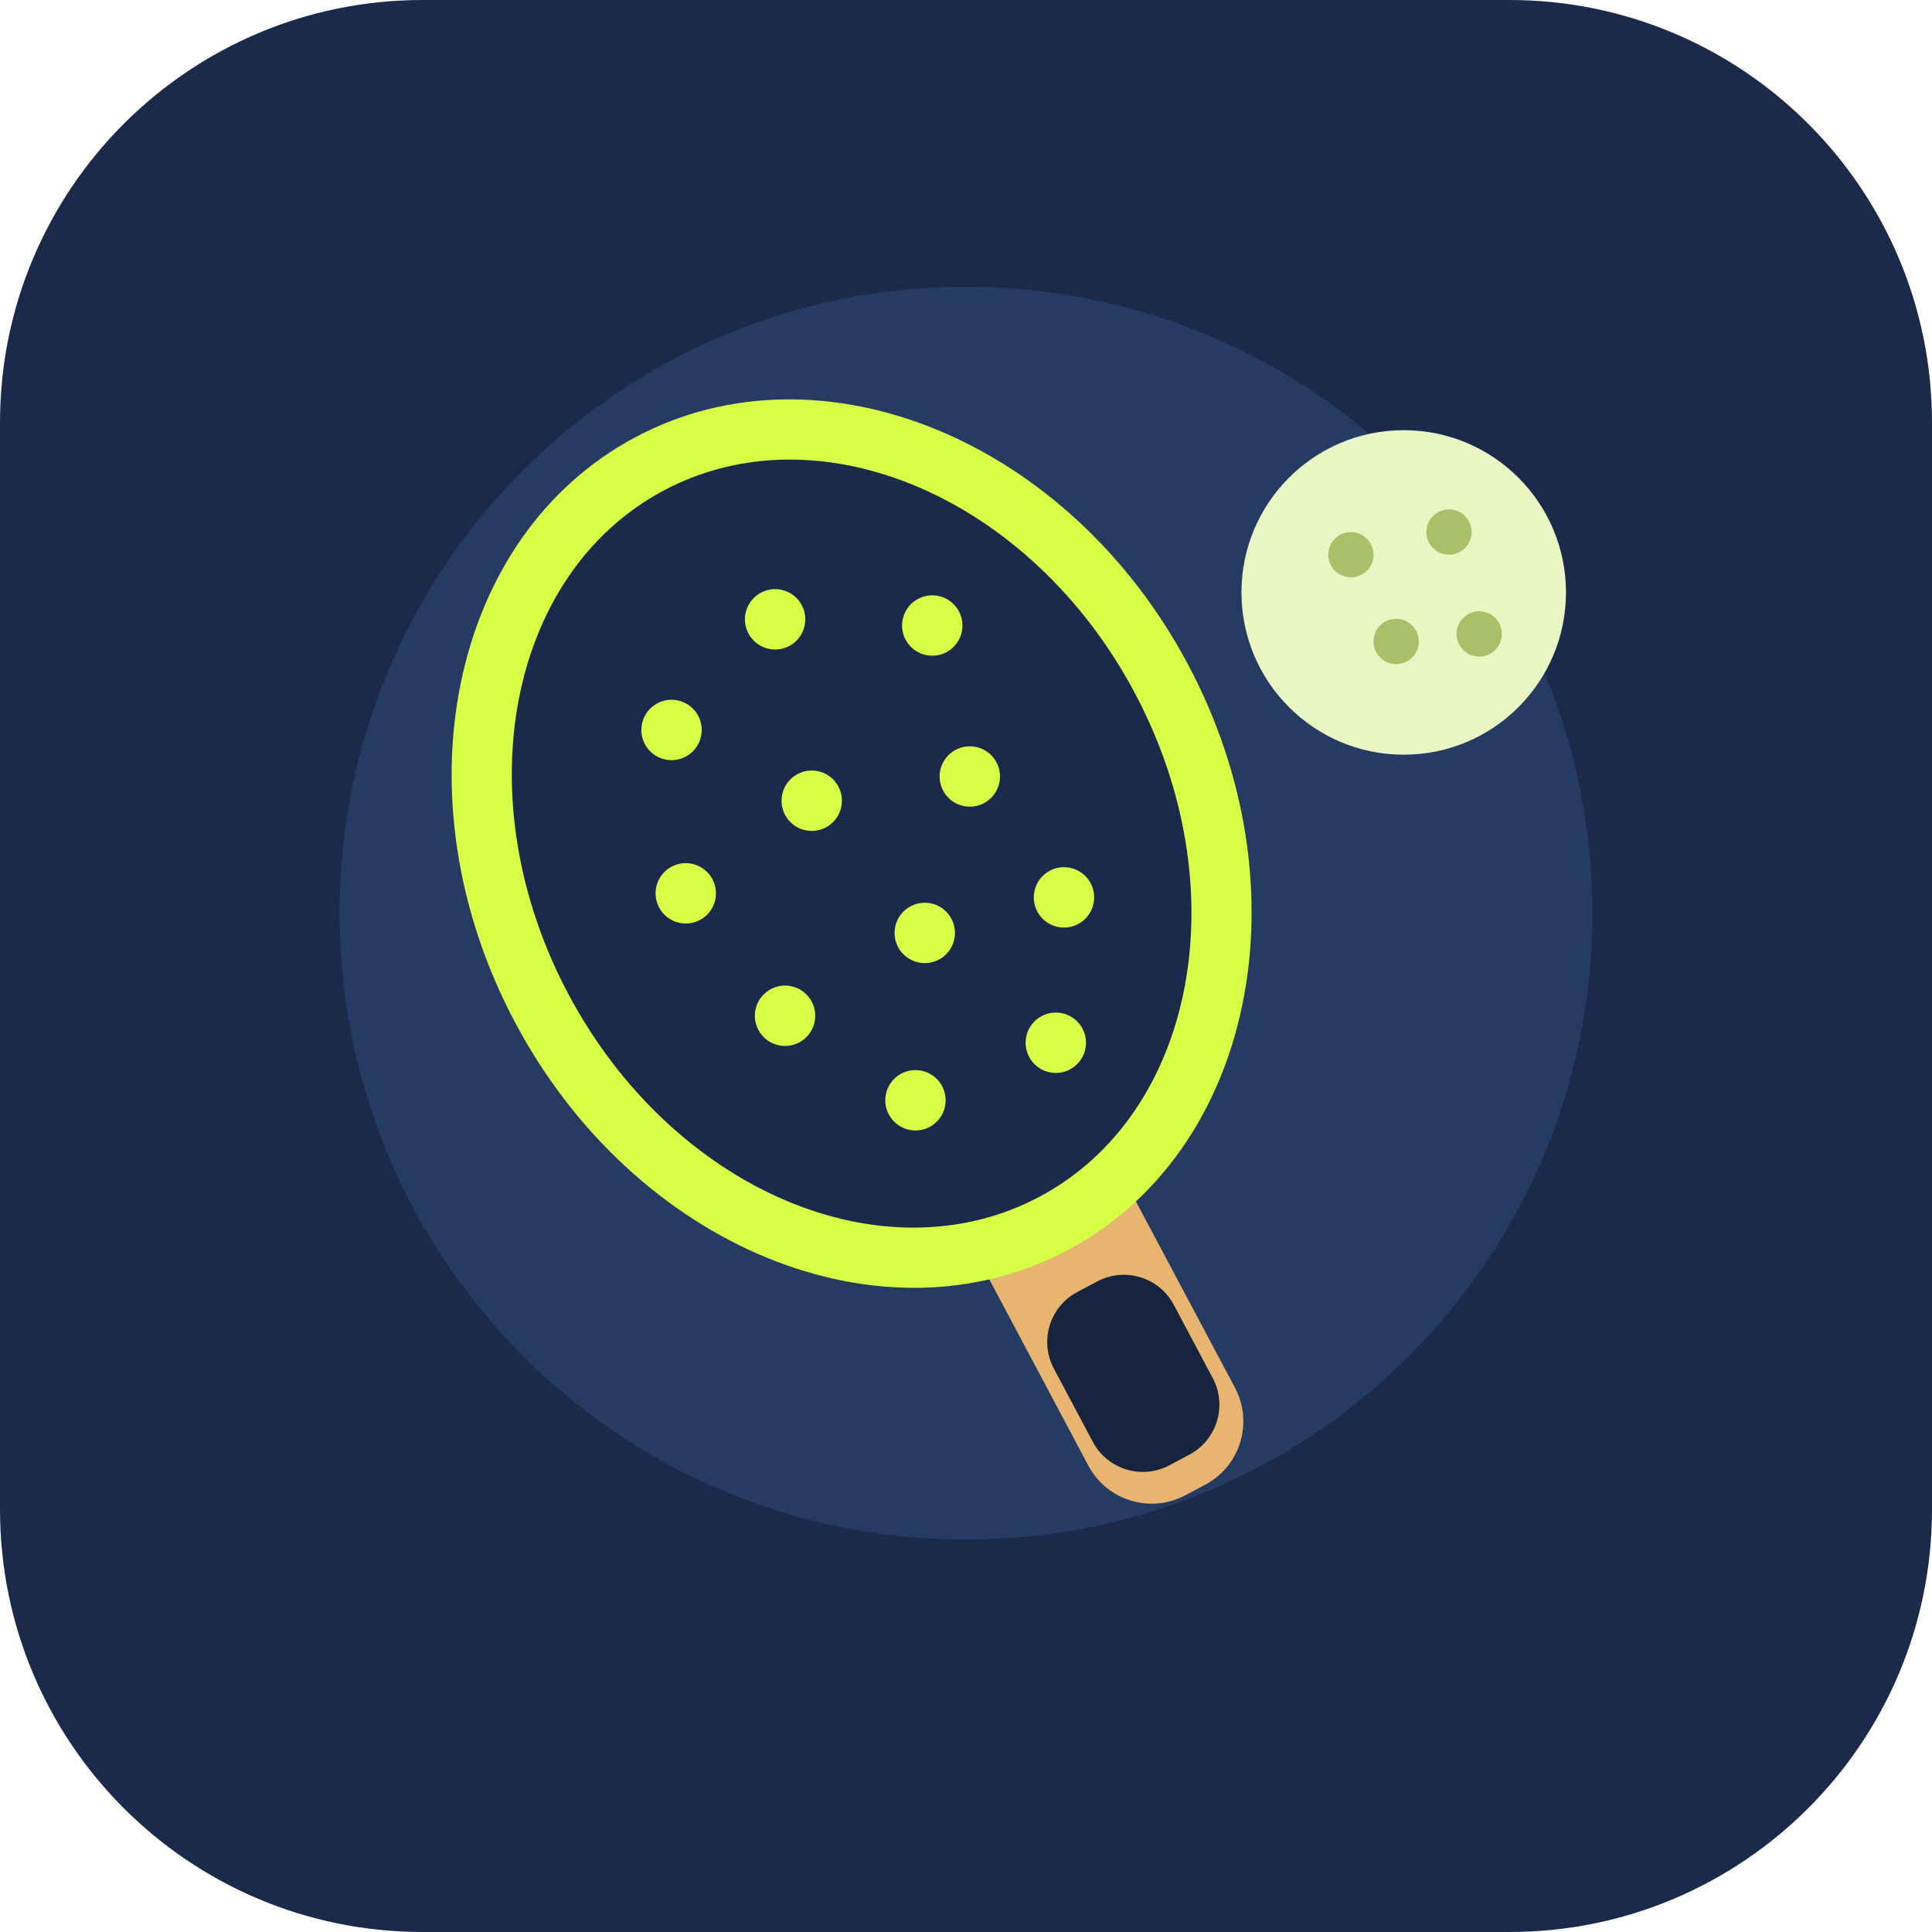
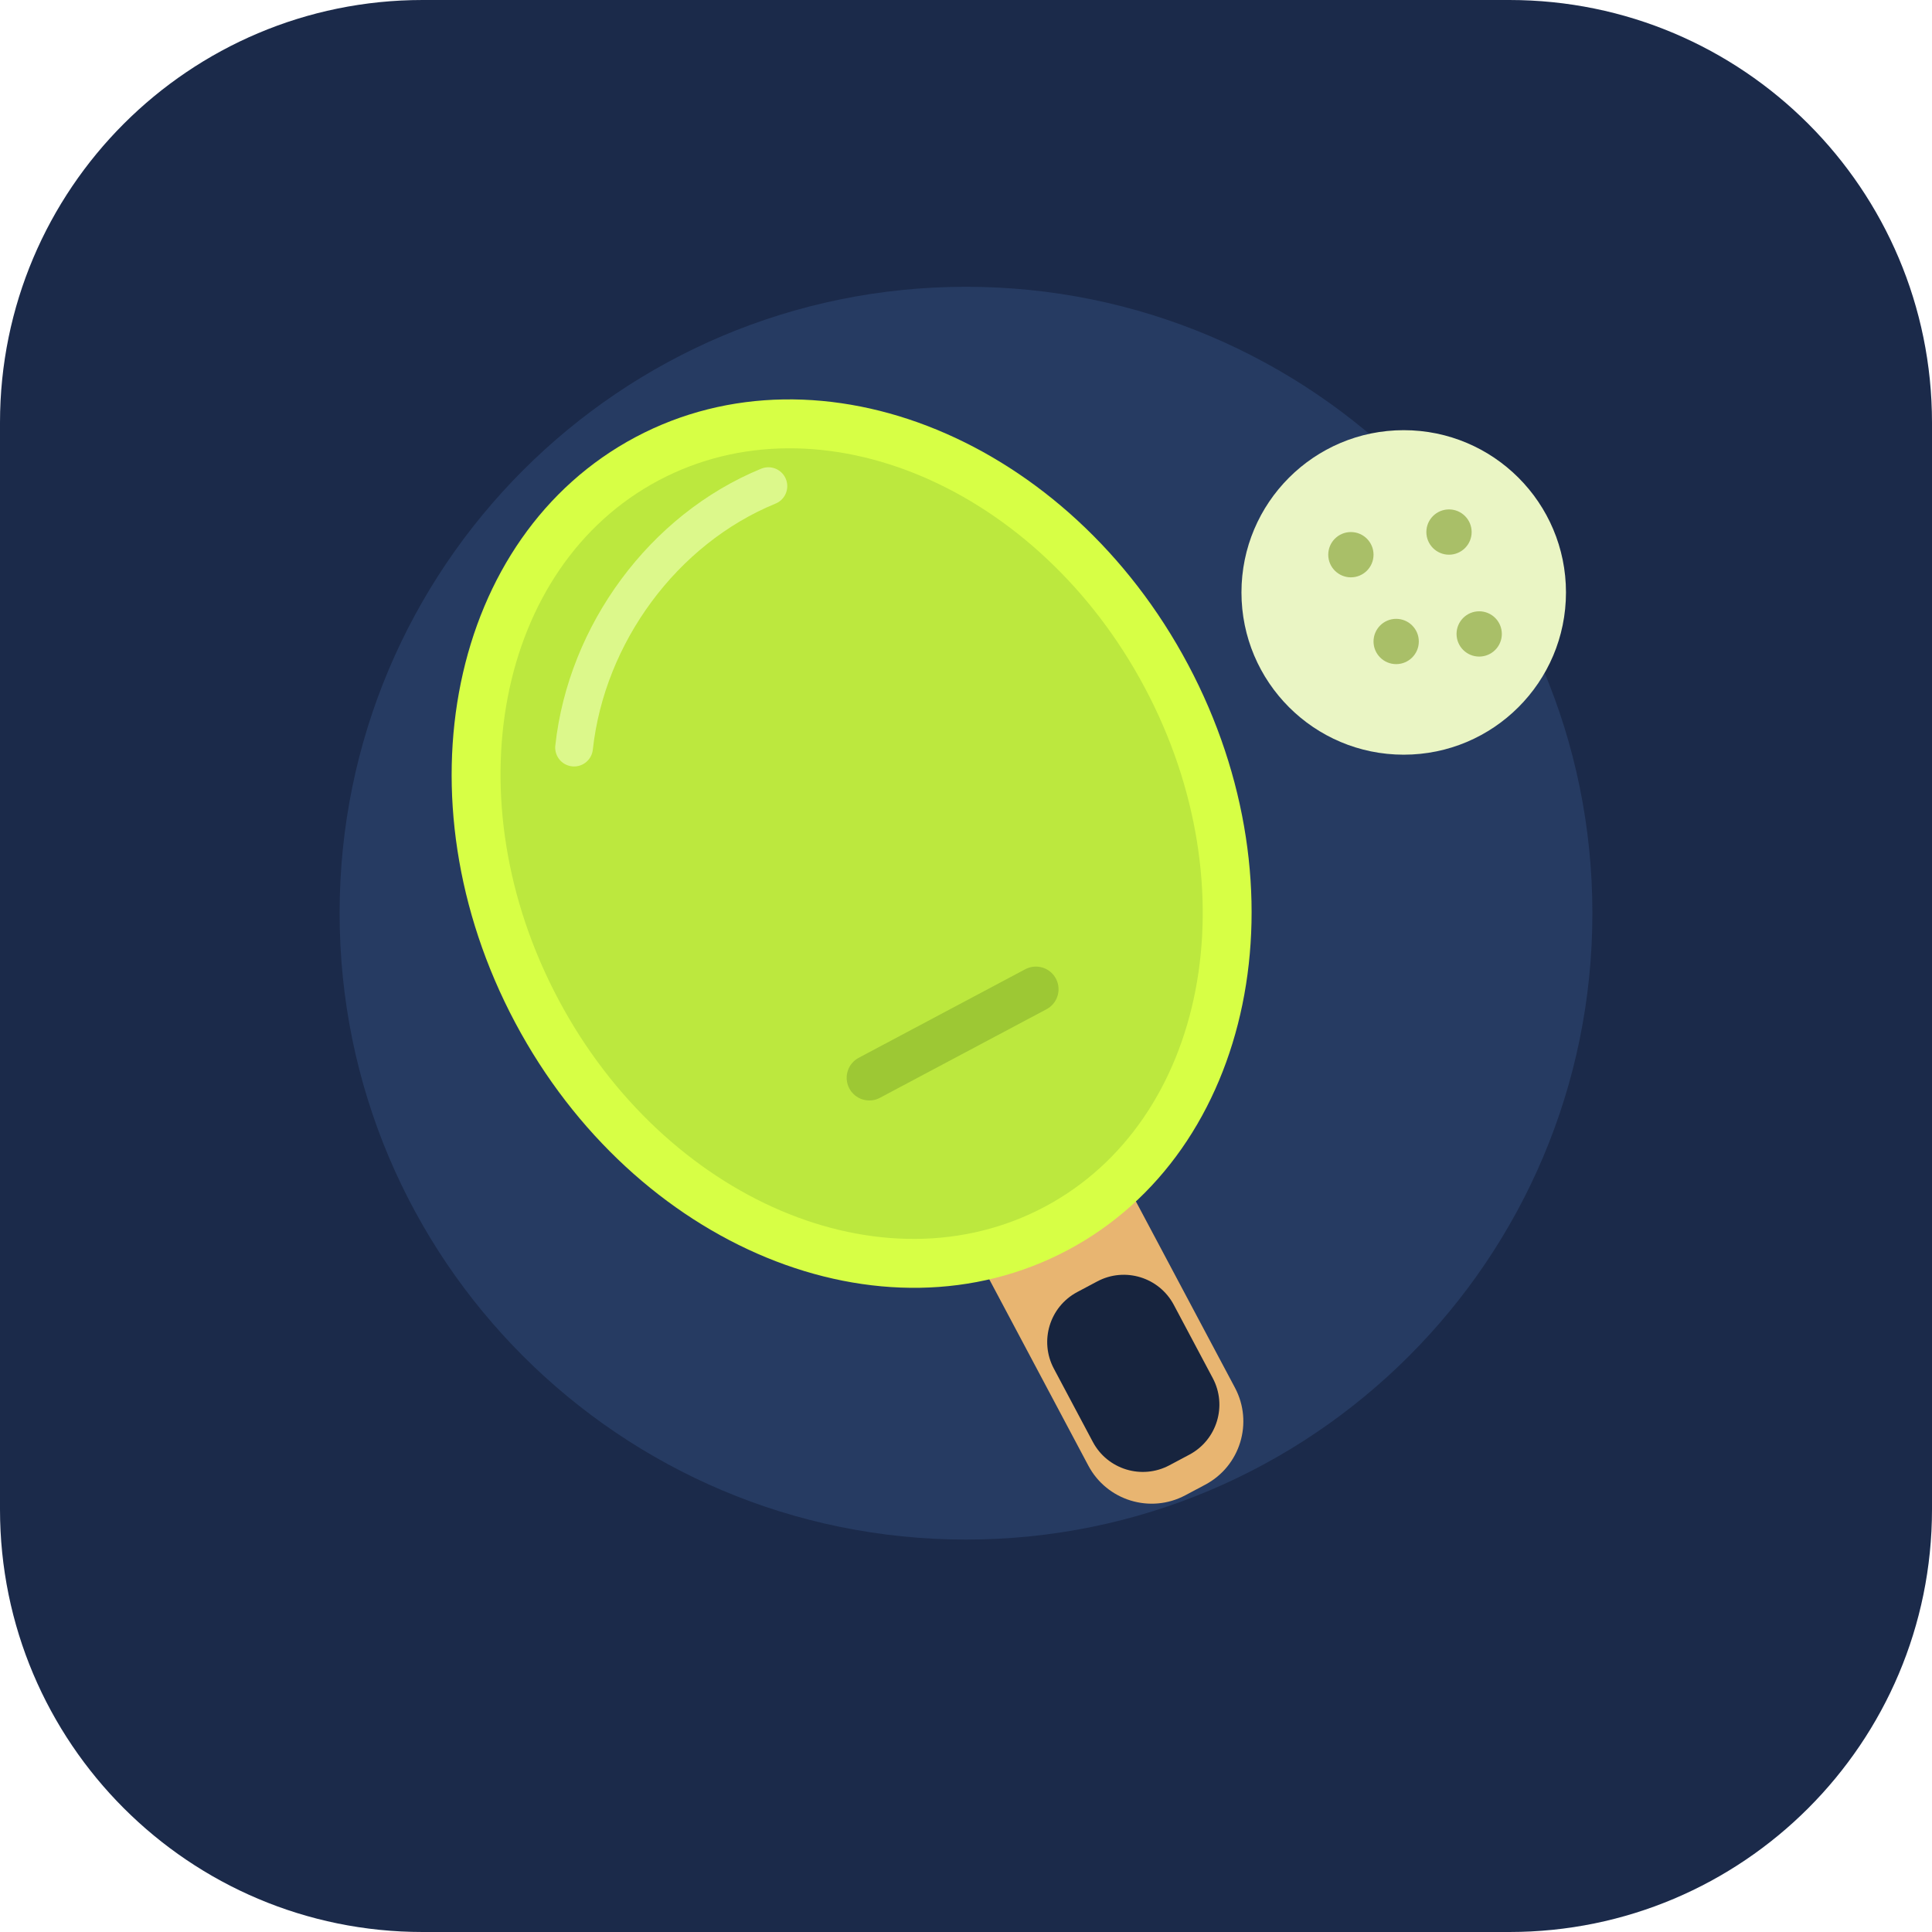
<svg xmlns="http://www.w3.org/2000/svg" width="512" height="512" viewBox="0 0 512 512" role="img" aria-labelledby="title">
  <rect width="512" height="512" rx="112" fill="#1b2a4a" />
  <circle cx="256" cy="242" r="166" fill="#263b62" />
  <g transform="rotate(-28 244 258)">
    <rect x="222" y="305" width="44" height="108" rx="19" fill="#e8b571" />
    <rect x="226" y="352" width="36" height="52" rx="15" fill="#17243e" />
    <ellipse cx="244" cy="219" rx="101" ry="122" fill="#d7ff45" />
-     <ellipse cx="244" cy="219" rx="85" ry="106" fill="#1b2a4a" />
-     <g fill="#d7ff45">
-       <circle cx="216" cy="170" r="8" />
-       <circle cx="254" cy="157" r="8" />
-       <circle cx="290" cy="178" r="8" />
-       <circle cx="199" cy="210" r="8" />
-       <circle cx="240" cy="204" r="8" />
-       <circle cx="280" cy="218" r="8" />
-       <circle cx="207" cy="251" r="8" />
-       <circle cx="250" cy="249" r="8" />
-       <circle cx="287" cy="258" r="8" />
-       <circle cx="227" cy="287" r="8" />
-       <circle cx="267" cy="291" r="8" />
-     </g>
+     <ellipse cx="244" cy="219" rx="88" ry="109" fill="#bce83e" />
+     <path d="M191 162c17-25 48-40 78-37" fill="none" stroke="#eaffad" stroke-width="10" stroke-linecap="round" opacity=".7" />
+     <path d="M219 276h50" fill="none" stroke="#83ad2c" stroke-width="12" stroke-linecap="round" opacity=".55" />
  </g>
  <circle cx="372" cy="157" r="43" fill="#eaf5c4" />
  <circle cx="358" cy="147" r="6" fill="#a9bf68" />
  <circle cx="384" cy="141" r="6" fill="#a9bf68" />
  <circle cx="370" cy="170" r="6" fill="#a9bf68" />
  <circle cx="392" cy="168" r="6" fill="#a9bf68" />
</svg>
